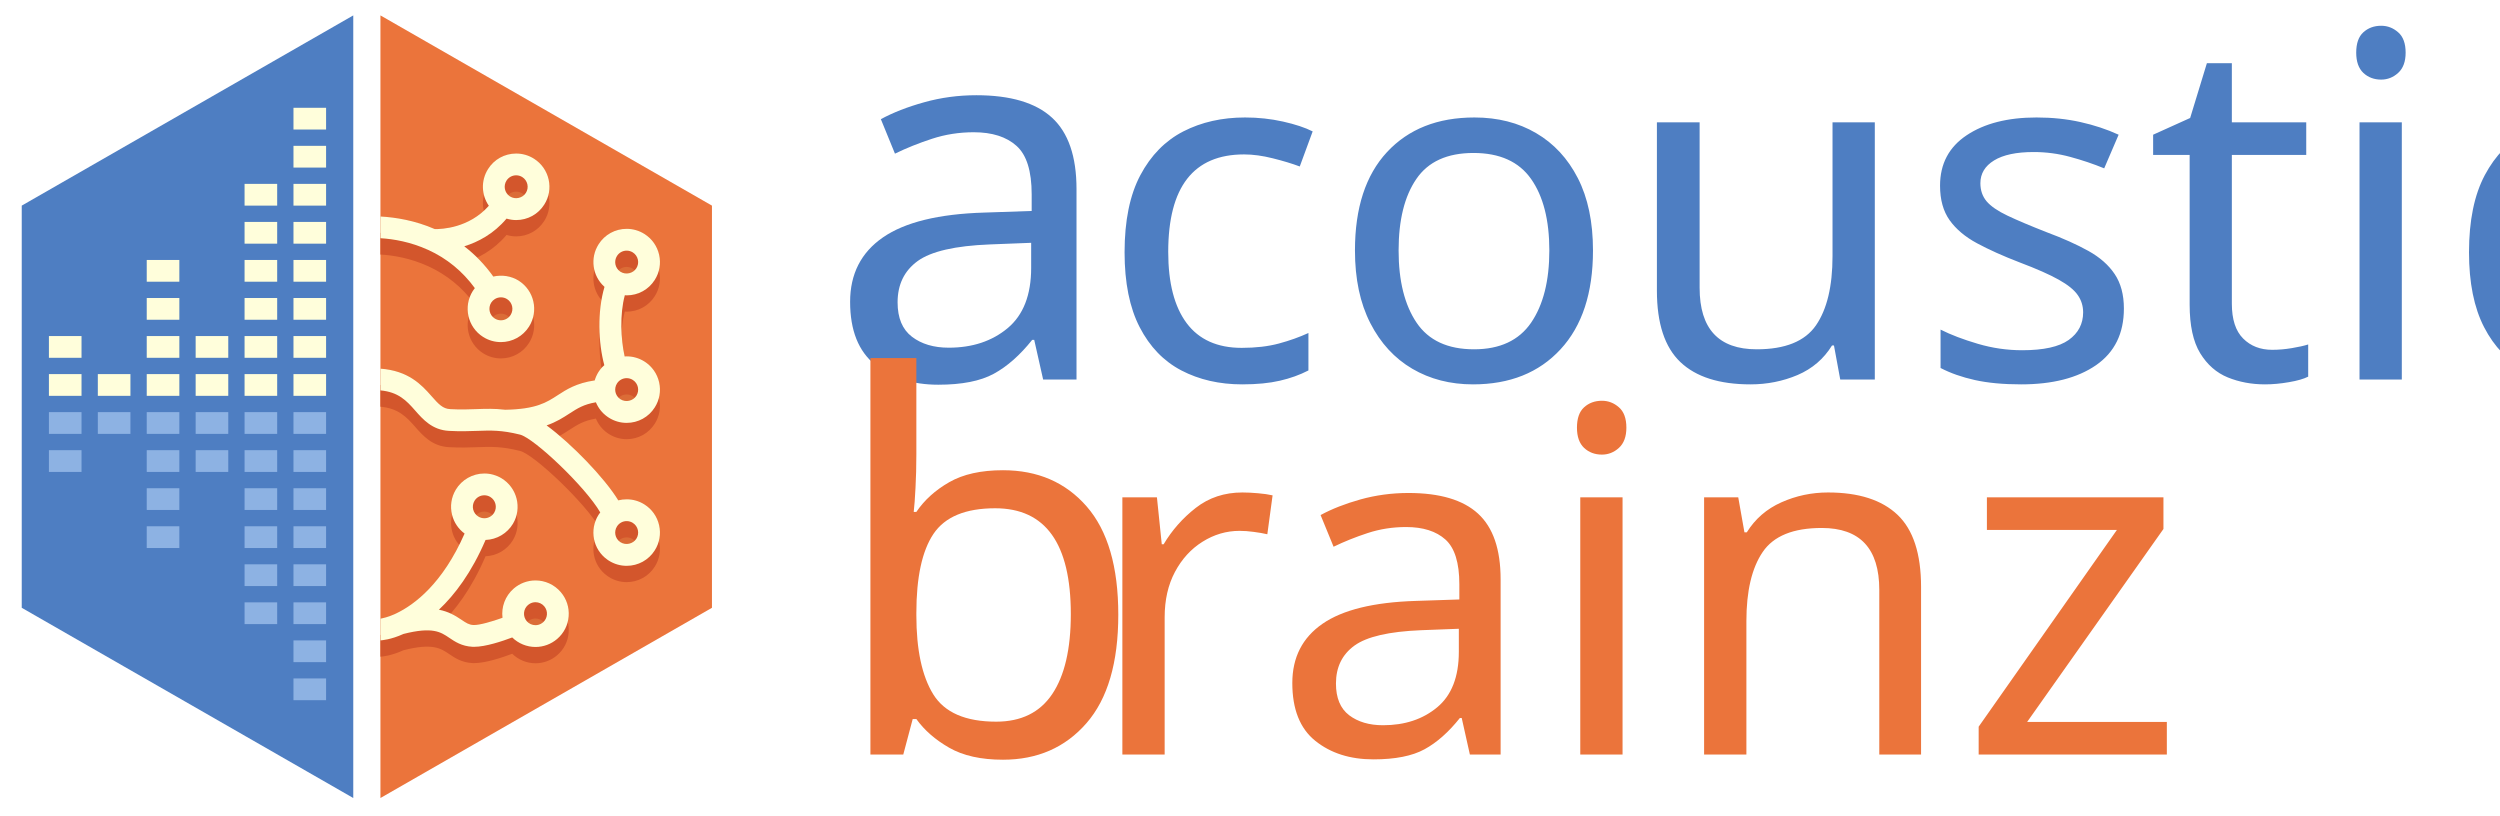
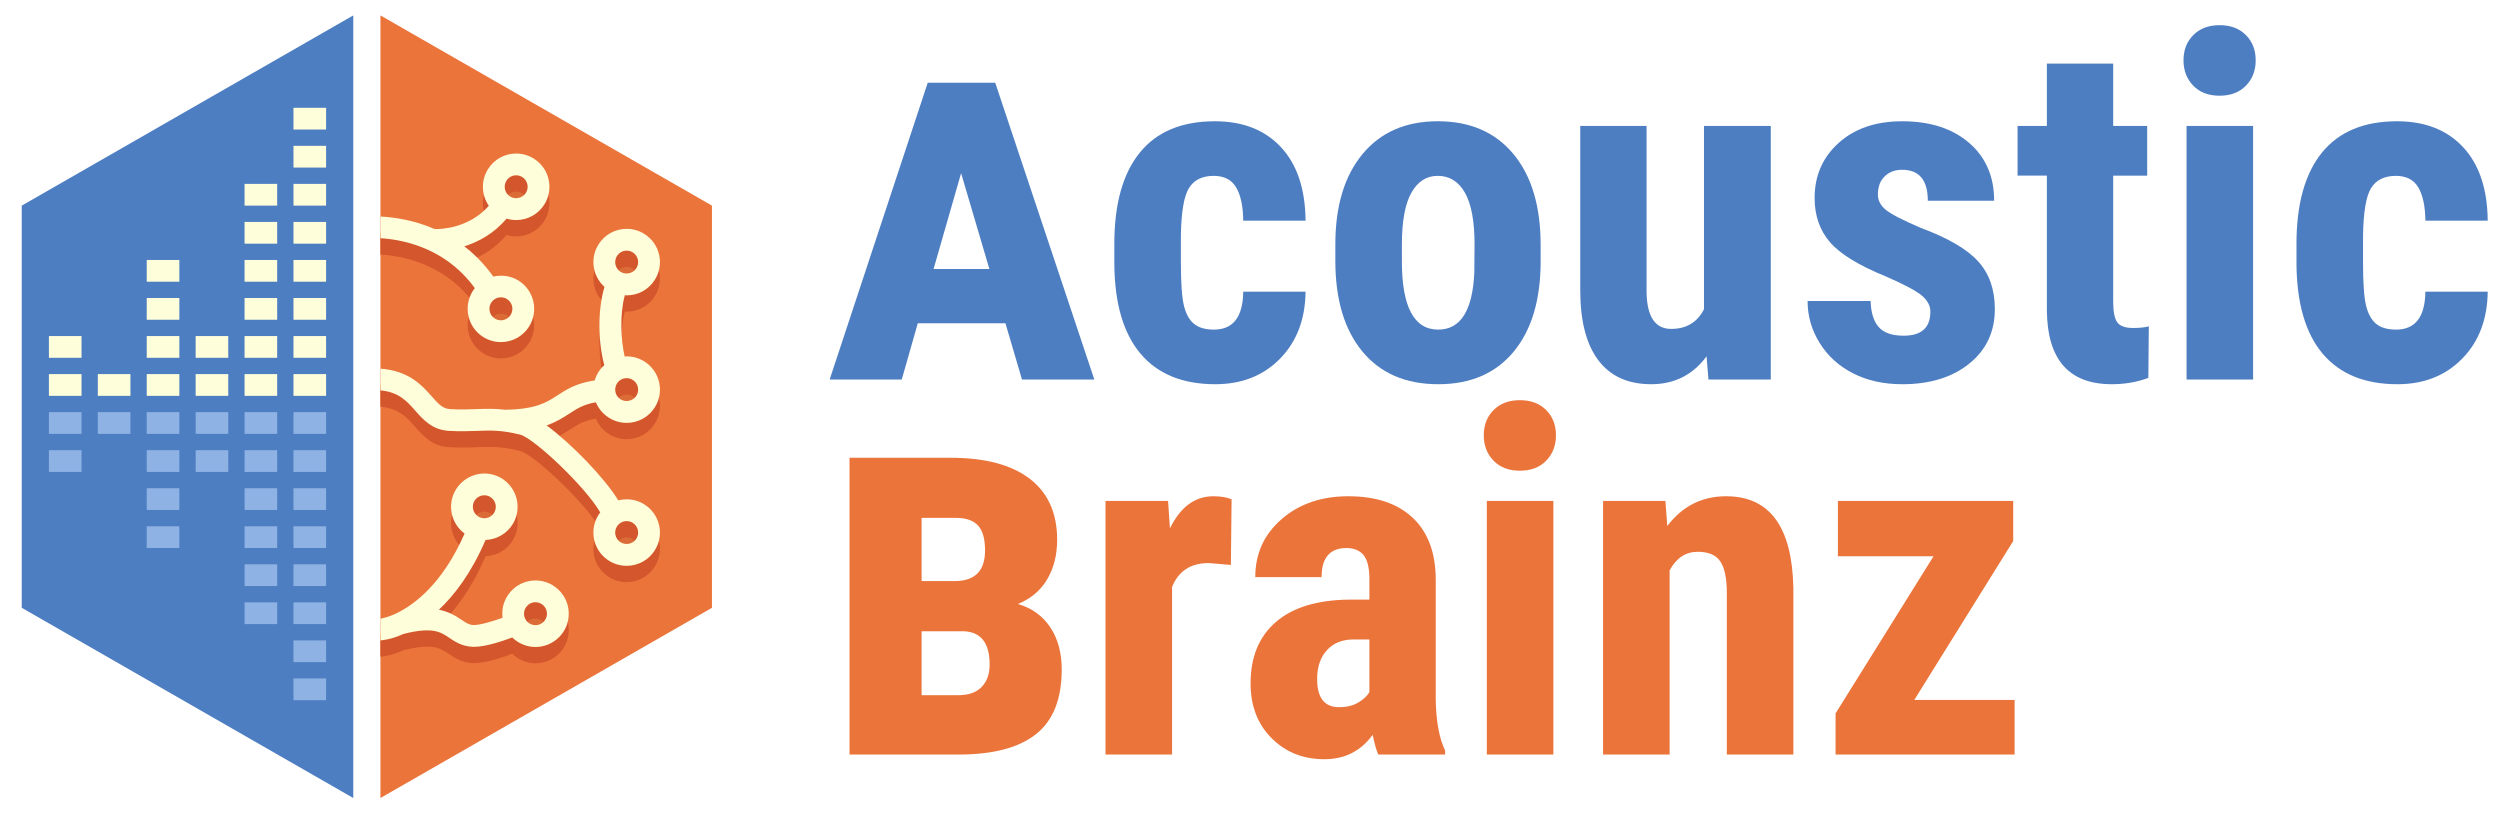
<svg xmlns="http://www.w3.org/2000/svg" version="1.1" id="Layer_1" x="0px" y="0px" width="460px" height="150px" viewBox="0 0 460 150" enable-background="new 0 0 460 150" xml:space="preserve">
  <g>
</g>
  <g>
-     <text transform="matrix(1 0 0 1 152 69.834)">
-       <tspan x="0" y="0" fill="#4E7EC2" font-family="'RobotoCondensed-Bold'" font-size="95.997">a</tspan>
-       <tspan x="50.061" y="0" fill="#4E7EC2" font-family="'RobotoCondensed-Bold'" font-size="88.317">coustic</tspan>
-       <tspan x="0" y="69" fill="#EB743B" font-family="'RobotoCondensed-Bold'" font-size="95.997">b</tspan>
-       <tspan x="47.014" y="69" fill="#EB743B" font-family="'RobotoCondensed-Bold'" font-size="88.317">rainz</tspan>
-     </text>
+     <g>
+       <path fill="#4E7EC2" d="M184.999,59.475h-16.125l-2.953,10.359h-13.265l18.046-54.607h12.422l18.233,54.607h-13.312    L184.999,59.475z M171.78,49.491h10.266l-5.203-17.625L171.78,49.491z" />
+       <path fill="#4E7EC2" d="M223.363,60.648c3.536,0,5.333-2.328,5.391-6.985h11.471c-0.058,5.088-1.624,9.2-4.7,12.333    c-3.076,3.134-7.044,4.7-11.902,4.7c-6.009,0-10.594-1.868-13.756-5.605c-3.163-3.737-4.772-9.243-4.83-16.517v-3.709    c0-7.331,1.56-12.922,4.679-16.774s7.726-5.779,13.821-5.779c5.146,0,9.199,1.589,12.161,4.766c2.96,3.177,4.47,7.684,4.527,13.52    h-11.471c-0.029-2.645-0.46-4.678-1.294-6.102c-0.834-1.423-2.214-2.136-4.14-2.136c-2.128,0-3.651,0.76-4.571,2.278    s-1.408,4.462-1.466,8.83v4.772c0,3.818,0.187,6.486,0.561,8.005c0.373,1.519,0.992,2.632,1.854,3.341    S221.782,60.648,223.363,60.648z" />
+       <path fill="#4E7EC2" d="M245.701,44.995c0-7.072,1.667-12.621,5.002-16.646c3.335-4.025,7.949-6.038,13.843-6.038    c5.951,0,10.594,2.013,13.93,6.038c3.334,4.024,5.002,9.602,5.002,16.731v2.976c0,7.102-1.653,12.65-4.959,16.646    c-3.307,3.996-7.935,5.994-13.886,5.994c-5.98,0-10.63-2.005-13.951-6.016c-3.32-4.011-4.98-9.58-4.98-16.71V44.995z     M257.948,48.066c0,8.389,2.228,12.582,6.685,12.582c4.11,0,6.324-3.499,6.641-10.5l0.043-5.163c0-4.28-0.59-7.455-1.768-9.523    c-1.18-2.068-2.847-3.103-5.003-3.103c-2.069,0-3.687,1.034-4.851,3.103c-1.165,2.068-1.747,5.243-1.747,9.523V48.066z" />
+       <path fill="#4E7EC2" d="M314.009,65.564c-2.53,3.422-5.923,5.132-10.178,5.132c-4.284,0-7.532-1.473-9.746-4.42    c-2.214-2.946-3.32-7.237-3.32-12.872V23.175h12.204v30.531c0.058,4.543,1.566,6.813,4.528,6.813c2.788,0,4.801-1.208,6.037-3.623    V23.175h12.29v46.659h-11.471L314.009,65.564z" />
+       <path fill="#4E7EC2" d="M355.191,57.328c0-1.035-0.496-1.99-1.487-2.867c-0.992-0.877-3.199-2.063-6.62-3.559    c-5.031-2.04-8.488-4.153-10.371-6.339c-1.883-2.185-2.824-4.901-2.824-8.15c0-4.082,1.473-7.453,4.42-10.112    c2.946-2.659,6.85-3.989,11.708-3.989c5.117,0,9.214,1.323,12.29,3.968c3.076,2.646,4.614,6.195,4.614,10.651h-12.204    c0-3.795-1.581-5.692-4.743-5.692c-1.294,0-2.357,0.403-3.191,1.208s-1.25,1.926-1.25,3.363c0,1.035,0.459,1.948,1.38,2.738    c0.92,0.791,3.09,1.919,6.512,3.385c4.973,1.841,8.487,3.889,10.543,6.146s3.084,5.183,3.084,8.775    c0,4.169-1.567,7.519-4.7,10.048c-3.135,2.53-7.245,3.795-12.334,3.795c-3.421,0-6.44-0.668-9.056-2.005    c-2.616-1.337-4.665-3.198-6.146-5.585c-1.48-2.386-2.221-4.959-2.221-7.719h11.601c0.057,2.128,0.553,3.724,1.487,4.787    s2.465,1.595,4.593,1.595C353.553,61.77,355.191,60.289,355.191,57.328z" />
+       <path fill="#4E7EC2" d="M388.827,11.703v11.472h6.253v9.142h-6.253V55.51c0,1.843,0.252,3.109,0.755,3.801    s1.474,1.036,2.911,1.036c1.179,0,2.142-0.101,2.89-0.302l-0.087,9.487c-2.069,0.776-4.313,1.164-6.728,1.164    c-7.877,0-11.858-4.519-11.944-13.556V32.316h-5.391v-9.142h5.391V11.703H388.827z" />
+       <path fill="#4E7EC2" d="M401.765,11.1c0-1.897,0.604-3.449,1.812-4.657c1.207-1.207,2.817-1.812,4.83-1.812    c2.012,0,3.622,0.604,4.829,1.812c1.208,1.208,1.812,2.76,1.812,4.657c0,1.869-0.597,3.422-1.789,4.657    c-1.193,1.236-2.811,1.854-4.852,1.854c-2.042,0-3.659-0.618-4.852-1.854C402.361,14.521,401.765,12.969,401.765,11.1z     M414.572,69.834h-12.247V23.175h12.247V69.834z" />
+       <path fill="#4E7EC2" d="M440.878,60.648c3.536,0,5.333-2.328,5.391-6.985h11.471c-0.058,5.088-1.624,9.2-4.7,12.333    c-3.076,3.134-7.044,4.7-11.902,4.7c-6.009,0-10.594-1.868-13.756-5.605c-3.163-3.737-4.772-9.243-4.83-16.517v-3.709    c0-7.331,1.56-12.922,4.679-16.774s7.726-5.779,13.821-5.779c5.146,0,9.199,1.589,12.161,4.766c2.96,3.177,4.47,7.684,4.527,13.52    h-11.471c-0.029-2.645-0.46-4.678-1.294-6.102c-0.834-1.423-2.214-2.136-4.14-2.136c-2.128,0-3.651,0.76-4.571,2.278    s-1.408,4.462-1.466,8.83v4.772c0,3.818,0.187,6.486,0.561,8.005c0.373,1.519,0.992,2.632,1.854,3.341    S439.297,60.648,440.878,60.648z" />
+       <path fill="#EB743B" d="M156.313,138.834V84.227h18.562c6.375,0,11.242,1.289,14.602,3.867c3.358,2.578,5.038,6.32,5.038,11.226    c0,2.782-0.609,5.203-1.827,7.266c-1.219,2.063-3.017,3.579-5.391,4.547c2.562,0.75,4.547,2.18,5.953,4.289    c1.405,2.109,2.108,4.695,2.108,7.758c0,5.437-1.578,9.405-4.733,11.905c-3.157,2.501-7.906,3.75-14.25,3.75H156.313z     M169.577,106.913h6.375c3.531-0.094,5.297-1.969,5.297-5.625c0-2.156-0.438-3.694-1.313-4.616    c-0.875-0.922-2.219-1.383-4.031-1.383h-6.328V106.913z M169.577,116.147v11.765h6.797c1.844,0,3.258-0.501,4.242-1.506    c0.984-1.003,1.477-2.384,1.477-4.142c0-3.952-1.594-5.991-4.781-6.117H169.577z" />
+       <path fill="#EB743B" d="M226.483,103.947l-4.054-0.345c-3.335,0-5.592,1.466-6.771,4.398v30.833h-12.247V92.175h11.514    l0.346,5.045c1.926-3.938,4.585-5.908,7.978-5.908c1.38,0,2.501,0.188,3.363,0.561L226.483,103.947z" />
+       <path fill="#EB743B" d="M253.608,138.834c-0.346-0.719-0.69-1.926-1.035-3.622c-2.186,2.99-5.146,4.484-8.884,4.484    c-3.91,0-7.151-1.294-9.724-3.881c-2.573-2.588-3.86-5.937-3.86-10.048c0-4.887,1.56-8.668,4.68-11.342    c3.118-2.674,7.611-4.038,13.476-4.097h3.709v-3.752c0-2.098-0.36-3.579-1.078-4.441c-0.719-0.862-1.769-1.294-3.148-1.294    c-3.048,0-4.571,1.783-4.571,5.348h-12.203c0-4.313,1.617-7.87,4.851-10.673c3.234-2.803,7.324-4.205,12.269-4.205    c5.117,0,9.078,1.33,11.881,3.989s4.205,6.462,4.205,11.406v21.95c0.057,4.025,0.632,7.173,1.725,9.443v0.733H253.608z     M246.406,130.123c1.352,0,2.501-0.272,3.45-0.819c0.948-0.546,1.652-1.192,2.113-1.94v-9.703h-2.933    c-2.07,0-3.702,0.662-4.895,1.983c-1.193,1.323-1.79,3.091-1.79,5.305C242.353,128.398,243.704,130.123,246.406,130.123z" />
+       <path fill="#EB743B" d="M273.014,80.1c0-1.897,0.604-3.449,1.812-4.657c1.207-1.207,2.817-1.812,4.83-1.812    c2.012,0,3.622,0.604,4.829,1.812c1.208,1.208,1.812,2.76,1.812,4.657c0,1.869-0.597,3.422-1.789,4.657    c-1.193,1.236-2.811,1.854-4.852,1.854c-2.042,0-3.659-0.618-4.852-1.854C273.61,83.521,273.014,81.969,273.014,80.1z     M285.821,138.834h-12.247V92.175h12.247V138.834z" />
+       <path fill="#EB743B" d="M306.435,92.175l0.346,4.614c2.76-3.651,6.367-5.478,10.823-5.478c8.021,0,12.146,5.621,12.377,16.861    v30.661h-12.247v-29.755c0-2.645-0.396-4.564-1.186-5.757c-0.792-1.193-2.178-1.79-4.162-1.79c-2.214,0-3.938,1.136-5.175,3.406    v33.896h-12.247V92.175H306.435z" />
+       <path fill="#EB743B" d="M352.232,128.786h18.457v10.048h-32.946v-7.568l18.025-28.914h-17.595V92.175h32.257v7.374    L352.232,128.786z" />
+     </g>
    <g>
      <g>
        <polygon fill="#EB743B" points="70,2.834 70,146.834 131,111.834 131,37.834    " />
        <polygon fill="#4E7EC2" points="65,2.834 4,37.834 4,111.834 65,146.834    " />
        <g>
          <g opacity="0.07">
            <path d="M87.302,94.567c0.386-0.645,1.066-1.03,1.819-1.03c0.378,0,0.752,0.104,1.078,0.297c1,0.601,1.331,1.899,0.735,2.898       c-0.385,0.646-1.064,1.032-1.817,1.032c-0.379,0-0.755-0.104-1.084-0.301c-0.483-0.288-0.826-0.748-0.964-1.294       C86.931,95.621,87.014,95.053,87.302,94.567z M99.904,116.93c-0.49,0.421-1.018,0.509-1.373,0.509       c-0.621,0-1.207-0.269-1.608-0.734c-0.758-0.885-0.654-2.222,0.231-2.981c0.492-0.423,1.018-0.512,1.373-0.512       c0.617,0,1.201,0.269,1.605,0.74c0.368,0.43,0.547,0.976,0.504,1.538S100.335,116.562,99.904,116.93z" />
            <path d="M79.001,48.444c0.07,0.019,0.142,0.034,0.212,0.046C79.141,48.479,79.07,48.463,79.001,48.444z" />
            <path d="M90.38,58.091c0.169-0.267,0.395-0.49,0.673-0.661c0.335-0.207,0.722-0.316,1.121-0.316c0.4,0,0.79,0.112,1.122,0.321       c0.987,0.627,1.283,1.936,0.66,2.919c-0.392,0.618-1.063,0.988-1.795,0.988c-0.397,0-0.785-0.113-1.124-0.327       C90.053,60.391,89.759,59.078,90.38,58.091z M96.759,37.903c-0.6,0.951-1.938,1.271-2.912,0.653l-0.096-0.063       c-0.914-0.647-1.161-1.897-0.558-2.851c0.386-0.613,1.053-0.98,1.784-0.98c0.397,0,0.787,0.113,1.124,0.326       c0.479,0.304,0.813,0.775,0.937,1.33C97.16,36.865,97.063,37.426,96.759,37.903z" />
            <path d="M113.525,49.502c0.388-0.614,1.054-0.98,1.783-0.98c0.399,0,0.79,0.113,1.125,0.325c0.48,0.304,0.813,0.775,0.937,1.33       c0.122,0.546,0.024,1.106-0.279,1.584c-0.598,0.951-1.938,1.272-2.912,0.653l-0.094-0.063       C113.168,51.705,112.923,50.455,113.525,49.502z M113.525,72.965c0.388-0.614,1.054-0.98,1.783-0.98       c0.399,0,0.79,0.112,1.125,0.326c0.48,0.304,0.813,0.774,0.937,1.329c0.122,0.546,0.024,1.107-0.279,1.585       c-0.598,0.95-1.938,1.271-2.912,0.652l-0.094-0.063C113.168,75.168,112.923,73.918,113.525,72.965z M113.525,99.268       c0.388-0.613,1.054-0.979,1.783-0.979c0.399,0,0.79,0.112,1.125,0.325c0.48,0.304,0.813,0.775,0.937,1.33       c0.122,0.547,0.024,1.106-0.279,1.584c-0.598,0.951-1.938,1.271-2.912,0.653l-0.094-0.063       C113.168,101.471,112.923,100.222,113.525,99.268z" />
            <path d="M103.176,108.938c-1.165-1.36-2.858-2.139-4.648-2.139c-1.459,0-2.875,0.525-3.983,1.477       c-1.612,1.383-2.326,3.429-2.087,5.397c-1.948,0.7-4.258,1.365-5.328,1.332c-0.821-0.044-1.302-0.346-2.224-0.972       c-1.172-0.795-2.418-1.512-4.148-1.847c2.936-2.761,6.009-6.83,8.584-12.834c2.061-0.076,3.976-1.193,5.038-2.972       c1.725-2.896,0.773-6.659-2.124-8.394c-0.949-0.565-2.032-0.864-3.134-0.864c-2.146,0-4.161,1.144-5.261,2.986       c-0.838,1.405-1.079,3.05-0.678,4.636c0.351,1.393,1.16,2.59,2.302,3.429c-4.053,9.218-9.219,13.081-12.565,14.685       c-0.128,0.045-0.248,0.101-0.36,0.168c-1.187,0.531-2.05,0.704-2.559,0.808v4c0.275-0.03,1.885-0.118,4.247-1.192       c5.348-1.357,6.839-0.354,8.407,0.709c1.021,0.692,2.291,1.554,4.263,1.656c0.1,0.005,0.204,0.008,0.309,0.008       c2.109,0,5.172-1.022,7.021-1.723c1.144,1.116,2.676,1.75,4.285,1.75l0,0c1.461,0,2.876-0.524,3.983-1.476       c1.24-1.062,1.993-2.546,2.118-4.176C104.758,111.759,104.24,110.176,103.176,108.938z M87.302,92.162       c0.386-0.645,1.066-1.03,1.819-1.03c0.378,0,0.752,0.104,1.078,0.297c1,0.601,1.331,1.899,0.735,2.898       c-0.385,0.646-1.064,1.032-1.817,1.032c-0.379,0-0.755-0.104-1.084-0.301c-0.483-0.288-0.826-0.748-0.964-1.294       C86.931,93.216,87.014,92.647,87.302,92.162z M99.904,114.524c-0.49,0.421-1.018,0.509-1.373,0.509       c-0.621,0-1.207-0.269-1.608-0.734c-0.758-0.885-0.654-2.222,0.231-2.981c0.492-0.423,1.018-0.512,1.373-0.512       c0.617,0,1.201,0.269,1.605,0.74c0.368,0.43,0.547,0.976,0.504,1.538S100.335,114.156,99.904,114.524z" />
            <path d="M79.001,46.039c0.07,0.019,0.142,0.034,0.212,0.046C79.141,46.073,79.07,46.058,79.001,46.039z" />
            <path d="M100.95,33.038c-0.357-1.599-1.317-2.964-2.708-3.844c-0.98-0.617-2.109-0.944-3.265-0.944       c-2.117,0-4.053,1.066-5.174,2.85c-1.354,2.138-1.218,4.799,0.144,6.759c-3.646,4.124-8.706,4.313-9.942,4.293       c-3.692-1.604-7.234-2.164-10.005-2.317v3.996c2.441,0.144,5.553,0.686,8.748,2.136c0.005,0.002,0.01,0.002,0.015,0.005       c3.445,1.563,6.334,3.928,8.607,7.041c-0.136,0.173-0.265,0.352-0.382,0.538c-1.796,2.854-0.942,6.644,1.903,8.444       c0.98,0.622,2.111,0.951,3.27,0.951c2.113,0,4.051-1.065,5.183-2.852c1.806-2.851,0.951-6.642-1.908-8.453       c-1.384-0.871-3.092-1.113-4.667-0.755c-1.538-2.154-3.323-4.017-5.345-5.566c2.517-0.778,5.401-2.269,7.78-5.096       c0.572,0.172,1.166,0.267,1.77,0.267c2.116,0,4.051-1.068,5.172-2.849C101.021,36.267,101.307,34.633,100.95,33.038z        M90.38,55.686c0.169-0.267,0.395-0.49,0.673-0.661c0.335-0.207,0.722-0.316,1.121-0.316c0.4,0,0.79,0.112,1.122,0.321       c0.987,0.627,1.283,1.936,0.66,2.919c-0.392,0.618-1.063,0.988-1.795,0.988c-0.397,0-0.785-0.113-1.124-0.327       C90.053,57.985,89.759,56.673,90.38,55.686z M96.759,35.498c-0.6,0.951-1.938,1.271-2.912,0.653l-0.096-0.063       c-0.914-0.647-1.161-1.897-0.558-2.851c0.386-0.613,1.053-0.98,1.784-0.98c0.397,0,0.787,0.113,1.124,0.326       c0.479,0.304,0.813,0.775,0.937,1.33C97.16,34.46,97.063,35.021,96.759,35.498z" />
            <path d="M109.646,74.021c0.425,1.035,1.136,1.962,2.109,2.649c0.072,0.052,0.151,0.105,0.283,0.191       c0.981,0.621,2.11,0.949,3.268,0.949c2.116,0,4.052-1.068,5.173-2.849c0.875-1.375,1.16-3.01,0.805-4.604       c-0.358-1.598-1.318-2.964-2.709-3.844c-0.98-0.617-2.109-0.944-3.266-0.944c-0.125,0-0.25,0.008-0.375,0.018       c-0.71-3.157-0.919-7.769,0.035-11.265c0.112,0.011,0.225,0.024,0.337,0.024c2.116,0,4.052-1.067,5.173-2.849       c0.875-1.375,1.16-3.009,0.805-4.604c-0.358-1.599-1.318-2.964-2.709-3.844c-0.98-0.617-2.109-0.944-3.266-0.944       c-2.114,0-4.051,1.066-5.173,2.85c-1.604,2.532-1.12,5.804,1.024,7.765c0.021,0.02,0.048,0.037,0.071,0.059       c-1.349,4.518-1.146,10.324-0.036,14.417c-0.144,0.132-0.294,0.254-0.426,0.399c-0.229,0.255-0.445,0.526-0.634,0.824       c-0.318,0.502-0.551,1.033-0.71,1.578c-3.371,0.488-5.198,1.671-6.824,2.729c-2.035,1.324-3.961,2.572-9.636,2.665       c-1.964-0.23-3.553-0.177-5.29-0.116c-1.431,0.052-2.91,0.106-4.849,0.003c-1.335-0.071-2.104-0.882-3.458-2.424       c-1.803-2.055-4.219-4.648-9.369-5.022v4c3.295,0.3,4.796,1.888,6.356,3.667c1.487,1.694,3.175,3.615,6.256,3.782       c2.118,0.114,3.76,0.052,5.208,0.001c2.491-0.092,4.453-0.161,7.855,0.684c2.607,0.643,12.099,9.673,14.773,14.322       c-0.108,0.142-0.219,0.282-0.313,0.434c-1.743,2.755-1.026,6.385,1.619,8.251c0.072,0.052,0.151,0.104,0.283,0.191       c0.981,0.621,2.11,0.948,3.268,0.948c2.116,0,4.052-1.068,5.173-2.849c0.875-1.374,1.16-3.009,0.805-4.603       c-0.358-1.6-1.318-2.965-2.709-3.845c-0.98-0.617-2.109-0.944-3.266-0.944c-0.528,0-1.047,0.067-1.543,0.195       c-2.561-4.187-8.652-10.455-13.189-13.792c1.813-0.628,3.05-1.435,4.212-2.188C106.216,75.159,107.402,74.398,109.646,74.021z        M113.525,47.097c0.388-0.614,1.054-0.98,1.783-0.98c0.399,0,0.79,0.113,1.125,0.325c0.48,0.304,0.813,0.775,0.937,1.33       c0.122,0.546,0.024,1.106-0.279,1.584c-0.598,0.951-1.938,1.272-2.912,0.653l-0.094-0.063       C113.168,49.3,112.923,48.05,113.525,47.097z M113.525,70.56c0.388-0.614,1.054-0.98,1.783-0.98       c0.399,0,0.79,0.112,1.125,0.326c0.48,0.304,0.813,0.774,0.937,1.329c0.122,0.546,0.024,1.107-0.279,1.585       c-0.598,0.95-1.938,1.271-2.912,0.652l-0.094-0.063C113.168,72.763,112.923,71.513,113.525,70.56z M113.525,96.862       c0.388-0.613,1.054-0.979,1.783-0.979c0.399,0,0.79,0.112,1.125,0.325c0.48,0.304,0.813,0.775,0.937,1.33       c0.122,0.547,0.024,1.106-0.279,1.584c-0.598,0.951-1.938,1.271-2.912,0.653l-0.094-0.063       C113.168,99.065,112.923,97.816,113.525,96.862z" />
          </g>
          <g>
            <g>
              <path fill="#D3562C" d="M103.176,111.938c-1.165-1.36-2.858-2.139-4.648-2.139c-1.459,0-2.875,0.525-3.983,1.477        c-1.612,1.383-2.326,3.429-2.087,5.397c-1.948,0.7-4.258,1.365-5.328,1.332c-0.821-0.044-1.302-0.346-2.224-0.972        c-1.172-0.795-2.418-1.512-4.148-1.847c2.936-2.761,6.009-6.83,8.584-12.834c2.061-0.076,3.976-1.193,5.038-2.972        c1.725-2.896,0.773-6.659-2.124-8.394c-0.949-0.565-2.032-0.864-3.134-0.864c-2.146,0-4.161,1.144-5.261,2.986        c-0.838,1.405-1.079,3.05-0.678,4.636c0.351,1.393,1.16,2.59,2.302,3.429c-4.053,9.218-9.219,13.081-12.565,14.685        c-0.128,0.045-0.248,0.101-0.36,0.168c-1.187,0.531-2.05,0.704-2.559,0.808v4c0.275-0.03,1.885-0.118,4.247-1.192        c5.348-1.357,6.839-0.354,8.407,0.709c1.021,0.692,2.291,1.554,4.263,1.656c0.1,0.005,0.204,0.008,0.309,0.008        c2.109,0,5.172-1.022,7.021-1.723c1.144,1.116,2.676,1.75,4.285,1.75l0,0c1.461,0,2.876-0.524,3.983-1.476        c1.24-1.062,1.993-2.546,2.118-4.176C104.758,114.759,104.24,113.176,103.176,111.938z M87.302,95.162        c0.386-0.645,1.066-1.03,1.819-1.03c0.378,0,0.752,0.104,1.078,0.297c1,0.601,1.331,1.899,0.735,2.898        c-0.385,0.646-1.064,1.032-1.817,1.032c-0.379,0-0.755-0.104-1.084-0.301c-0.483-0.288-0.826-0.748-0.964-1.294        C86.931,96.216,87.014,95.647,87.302,95.162z M99.904,117.524c-0.49,0.421-1.018,0.509-1.373,0.509        c-0.621,0-1.207-0.269-1.608-0.734c-0.758-0.885-0.654-2.222,0.231-2.981c0.492-0.423,1.018-0.512,1.373-0.512        c0.617,0,1.201,0.269,1.605,0.74c0.368,0.43,0.547,0.976,0.504,1.538S100.335,117.156,99.904,117.524z" />
              <path d="M79.001,48.444c0.07,0.019,0.142,0.034,0.212,0.046C79.141,48.479,79.07,48.463,79.001,48.444z" />
              <path fill="#D3562C" d="M100.95,36.042c-0.357-1.599-1.317-2.964-2.708-3.844c-0.98-0.617-2.109-0.944-3.265-0.944        c-2.117,0-4.053,1.066-5.174,2.85c-1.354,2.138-1.218,4.799,0.144,6.759c-3.646,4.124-8.706,4.313-9.942,4.293        c-3.692-1.604-7.234-2.164-10.005-2.317v3.996c2.441,0.144,5.553,0.686,8.748,2.136c0.005,0.002,0.01,0.002,0.015,0.005        c3.445,1.563,6.334,3.928,8.607,7.041c-0.136,0.173-0.265,0.352-0.382,0.538c-1.796,2.854-0.942,6.644,1.903,8.444        c0.98,0.622,2.111,0.951,3.27,0.951c2.113,0,4.051-1.065,5.183-2.852c1.806-2.851,0.951-6.642-1.908-8.453        c-1.384-0.871-3.092-1.113-4.667-0.755c-1.538-2.154-3.323-4.017-5.345-5.566c2.517-0.778,5.401-2.269,7.78-5.096        c0.572,0.172,1.166,0.267,1.77,0.267c2.116,0,4.051-1.068,5.172-2.849C101.021,39.271,101.307,37.637,100.95,36.042z         M90.38,58.689c0.169-0.267,0.395-0.49,0.673-0.661c0.335-0.207,0.722-0.316,1.121-0.316c0.4,0,0.79,0.112,1.122,0.321        c0.987,0.627,1.283,1.936,0.66,2.919c-0.392,0.618-1.063,0.988-1.795,0.988c-0.397,0-0.785-0.113-1.124-0.327        C90.053,60.989,89.759,59.677,90.38,58.689z M96.759,38.502c-0.6,0.951-1.938,1.271-2.912,0.653l-0.096-0.063        c-0.914-0.647-1.161-1.897-0.558-2.851c0.386-0.613,1.053-0.98,1.784-0.98c0.397,0,0.787,0.113,1.124,0.326        c0.479,0.304,0.813,0.775,0.937,1.33C97.16,37.464,97.063,38.024,96.759,38.502z" />
              <path fill="#D3562C" d="M109.646,77.021c0.425,1.035,1.136,1.962,2.109,2.649c0.072,0.052,0.151,0.105,0.283,0.191        c0.981,0.621,2.11,0.949,3.268,0.949c2.116,0,4.052-1.068,5.173-2.849c0.875-1.375,1.16-3.01,0.805-4.604        c-0.358-1.598-1.318-2.964-2.709-3.844c-0.98-0.617-2.109-0.944-3.266-0.944c-0.125,0-0.25,0.008-0.375,0.018        c-0.71-3.157-0.919-7.769,0.035-11.265c0.112,0.011,0.225,0.024,0.337,0.024c2.116,0,4.052-1.067,5.173-2.849        c0.875-1.375,1.16-3.009,0.805-4.604c-0.358-1.599-1.318-2.964-2.709-3.844c-0.98-0.617-2.109-0.944-3.266-0.944        c-2.114,0-4.051,1.066-5.173,2.85c-1.604,2.532-1.12,5.804,1.024,7.765c0.021,0.02,0.048,0.037,0.071,0.059        c-1.349,4.518-1.146,10.324-0.036,14.417c-0.144,0.132-0.294,0.254-0.426,0.399c-0.229,0.255-0.445,0.526-0.634,0.824        c-0.318,0.502-0.551,1.033-0.71,1.578c-3.371,0.488-5.198,1.671-6.824,2.729c-2.035,1.324-3.961,2.572-9.636,2.665        c-1.964-0.23-3.553-0.177-5.29-0.116c-1.431,0.052-2.91,0.106-4.849,0.003c-1.335-0.071-2.104-0.882-3.458-2.424        c-1.803-2.055-4.219-4.648-9.369-5.022v4c3.295,0.3,4.796,1.888,6.356,3.667c1.487,1.694,3.175,3.615,6.256,3.782        c2.118,0.114,3.76,0.052,5.208,0.001c2.491-0.092,4.453-0.161,7.855,0.684c2.607,0.643,12.099,9.673,14.773,14.322        c-0.108,0.142-0.219,0.282-0.313,0.434c-1.743,2.755-1.026,6.385,1.619,8.251c0.072,0.052,0.151,0.104,0.283,0.191        c0.981,0.621,2.11,0.948,3.268,0.948c2.116,0,4.052-1.068,5.173-2.849c0.875-1.374,1.16-3.009,0.805-4.603        c-0.358-1.6-1.318-2.965-2.709-3.845c-0.98-0.617-2.109-0.944-3.266-0.944c-0.528,0-1.047,0.067-1.543,0.195        c-2.561-4.187-8.652-10.455-13.189-13.792c1.813-0.628,3.05-1.435,4.212-2.188C106.216,78.159,107.402,77.398,109.646,77.021z         M113.525,50.097c0.388-0.614,1.054-0.98,1.783-0.98c0.399,0,0.79,0.113,1.125,0.325c0.48,0.304,0.813,0.775,0.937,1.33        c0.122,0.546,0.024,1.106-0.279,1.584c-0.598,0.951-1.938,1.272-2.912,0.653l-0.094-0.063        C113.168,52.3,112.923,51.05,113.525,50.097z M113.525,73.56c0.388-0.614,1.054-0.98,1.783-0.98        c0.399,0,0.79,0.112,1.125,0.326c0.48,0.304,0.813,0.774,0.937,1.329c0.122,0.546,0.024,1.107-0.279,1.585        c-0.598,0.95-1.938,1.271-2.912,0.652l-0.094-0.063C113.168,75.763,112.923,74.513,113.525,73.56z M113.525,99.862        c0.388-0.613,1.054-0.979,1.783-0.979c0.399,0,0.79,0.112,1.125,0.325c0.48,0.304,0.813,0.775,0.937,1.33        c0.122,0.547,0.024,1.106-0.279,1.584c-0.598,0.951-1.938,1.271-2.912,0.653l-0.094-0.063        C113.168,102.065,112.923,100.816,113.525,99.862z" />
            </g>
            <g>
              <path fill="#FFFEDB" d="M103.176,108.938c-1.165-1.36-2.858-2.139-4.648-2.139c-1.459,0-2.875,0.525-3.983,1.477        c-1.612,1.383-2.326,3.429-2.087,5.397c-1.948,0.7-4.258,1.365-5.328,1.332c-0.821-0.044-1.302-0.346-2.224-0.972        c-1.172-0.795-2.418-1.512-4.148-1.847c2.936-2.761,6.009-6.83,8.584-12.834c2.061-0.076,3.976-1.193,5.038-2.972        c1.725-2.896,0.773-6.659-2.124-8.394c-0.949-0.565-2.032-0.864-3.134-0.864c-2.146,0-4.161,1.144-5.261,2.986        c-0.838,1.405-1.079,3.05-0.678,4.636c0.351,1.393,1.16,2.59,2.302,3.429c-4.053,9.218-9.219,13.081-12.565,14.685        c-0.128,0.045-0.248,0.101-0.36,0.168c-1.187,0.531-2.05,0.704-2.559,0.808v4c0.275-0.03,1.885-0.118,4.247-1.192        c5.348-1.357,6.839-0.354,8.407,0.709c1.021,0.692,2.291,1.554,4.263,1.656c0.1,0.005,0.204,0.008,0.309,0.008        c2.109,0,5.172-1.022,7.021-1.723c1.144,1.116,2.676,1.75,4.285,1.75l0,0c1.461,0,2.876-0.524,3.983-1.476        c1.24-1.062,1.993-2.546,2.118-4.176C104.758,111.759,104.24,110.176,103.176,108.938z M87.302,92.162        c0.386-0.645,1.066-1.03,1.819-1.03c0.378,0,0.752,0.104,1.078,0.297c1,0.601,1.331,1.899,0.735,2.898        c-0.385,0.646-1.064,1.032-1.817,1.032c-0.379,0-0.755-0.104-1.084-0.301c-0.483-0.288-0.826-0.748-0.964-1.294        C86.931,93.216,87.014,92.647,87.302,92.162z M99.904,114.524c-0.49,0.421-1.018,0.509-1.373,0.509        c-0.621,0-1.207-0.269-1.608-0.734c-0.758-0.885-0.654-2.222,0.231-2.981c0.492-0.423,1.018-0.512,1.373-0.512        c0.617,0,1.201,0.269,1.605,0.74c0.368,0.43,0.547,0.976,0.504,1.538S100.335,114.156,99.904,114.524z" />
              <path fill="#FFFEDB" d="M79.001,46.039c0.07,0.019,0.142,0.034,0.212,0.046C79.141,46.073,79.07,46.058,79.001,46.039z" />
              <path fill="#FFFEDB" d="M100.95,33.038c-0.357-1.599-1.317-2.964-2.708-3.844c-0.98-0.617-2.109-0.944-3.265-0.944        c-2.117,0-4.053,1.066-5.174,2.85c-1.354,2.138-1.218,4.799,0.144,6.759c-3.646,4.124-8.706,4.313-9.942,4.293        c-3.692-1.604-7.234-2.164-10.005-2.317v3.996c2.441,0.144,5.553,0.686,8.748,2.136c0.005,0.002,0.01,0.002,0.015,0.005        c3.445,1.563,6.334,3.928,8.607,7.041c-0.136,0.173-0.265,0.352-0.382,0.538c-1.796,2.854-0.942,6.644,1.903,8.444        c0.98,0.622,2.111,0.951,3.27,0.951c2.113,0,4.051-1.065,5.183-2.852c1.806-2.851,0.951-6.642-1.908-8.453        c-1.384-0.871-3.092-1.113-4.667-0.755c-1.538-2.154-3.323-4.017-5.345-5.566c2.517-0.778,5.401-2.269,7.78-5.096        c0.572,0.172,1.166,0.267,1.77,0.267c2.116,0,4.051-1.068,5.172-2.849C101.021,36.267,101.307,34.633,100.95,33.038z         M90.38,55.686c0.169-0.267,0.395-0.49,0.673-0.661c0.335-0.207,0.722-0.316,1.121-0.316c0.4,0,0.79,0.112,1.122,0.321        c0.987,0.627,1.283,1.936,0.66,2.919c-0.392,0.618-1.063,0.988-1.795,0.988c-0.397,0-0.785-0.113-1.124-0.327        C90.053,57.985,89.759,56.673,90.38,55.686z M96.759,35.498c-0.6,0.951-1.938,1.271-2.912,0.653l-0.096-0.063        c-0.914-0.647-1.161-1.897-0.558-2.851c0.386-0.613,1.053-0.98,1.784-0.98c0.397,0,0.787,0.113,1.124,0.326        c0.479,0.304,0.813,0.775,0.937,1.33C97.16,34.46,97.063,35.021,96.759,35.498z" />
              <path fill="#FFFEDB" d="M109.646,74.021c0.425,1.035,1.136,1.962,2.109,2.649c0.072,0.052,0.151,0.105,0.283,0.191        c0.981,0.621,2.11,0.949,3.268,0.949c2.116,0,4.052-1.068,5.173-2.849c0.875-1.375,1.16-3.01,0.805-4.604        c-0.358-1.598-1.318-2.964-2.709-3.844c-0.98-0.617-2.109-0.944-3.266-0.944c-0.125,0-0.25,0.008-0.375,0.018        c-0.71-3.157-0.919-7.769,0.035-11.265c0.112,0.011,0.225,0.024,0.337,0.024c2.116,0,4.052-1.067,5.173-2.849        c0.875-1.375,1.16-3.009,0.805-4.604c-0.358-1.599-1.318-2.964-2.709-3.844c-0.98-0.617-2.109-0.944-3.266-0.944        c-2.114,0-4.051,1.066-5.173,2.85c-1.604,2.532-1.12,5.804,1.024,7.765c0.021,0.02,0.048,0.037,0.071,0.059        c-1.349,4.518-1.146,10.324-0.036,14.417c-0.144,0.132-0.294,0.254-0.426,0.399c-0.229,0.255-0.445,0.526-0.634,0.824        c-0.318,0.502-0.551,1.033-0.71,1.578c-3.371,0.488-5.198,1.671-6.824,2.729c-2.035,1.324-3.961,2.572-9.636,2.665        c-1.964-0.23-3.553-0.177-5.29-0.116c-1.431,0.052-2.91,0.106-4.849,0.003c-1.335-0.071-2.104-0.882-3.458-2.424        c-1.803-2.055-4.219-4.648-9.369-5.022v4c3.295,0.3,4.796,1.888,6.356,3.667c1.487,1.694,3.175,3.615,6.256,3.782        c2.118,0.114,3.76,0.052,5.208,0.001c2.491-0.092,4.453-0.161,7.855,0.684c2.607,0.643,12.099,9.673,14.773,14.322        c-0.108,0.142-0.219,0.282-0.313,0.434c-1.743,2.755-1.026,6.385,1.619,8.251c0.072,0.052,0.151,0.104,0.283,0.191        c0.981,0.621,2.11,0.948,3.268,0.948c2.116,0,4.052-1.068,5.173-2.849c0.875-1.374,1.16-3.009,0.805-4.603        c-0.358-1.6-1.318-2.965-2.709-3.845c-0.98-0.617-2.109-0.944-3.266-0.944c-0.528,0-1.047,0.067-1.543,0.195        c-2.561-4.187-8.652-10.455-13.189-13.792c1.813-0.628,3.05-1.435,4.212-2.188C106.216,75.159,107.402,74.398,109.646,74.021z         M113.525,47.097c0.388-0.614,1.054-0.98,1.783-0.98c0.399,0,0.79,0.113,1.125,0.325c0.48,0.304,0.813,0.775,0.937,1.33        c0.122,0.546,0.024,1.106-0.279,1.584c-0.598,0.951-1.938,1.272-2.912,0.653l-0.094-0.063        C113.168,49.3,112.923,48.05,113.525,47.097z M113.525,70.56c0.388-0.614,1.054-0.98,1.783-0.98        c0.399,0,0.79,0.112,1.125,0.326c0.48,0.304,0.813,0.774,0.937,1.329c0.122,0.546,0.024,1.107-0.279,1.585        c-0.598,0.95-1.938,1.271-2.912,0.652l-0.094-0.063C113.168,72.763,112.923,71.513,113.525,70.56z M113.525,96.862        c0.388-0.613,1.054-0.979,1.783-0.979c0.399,0,0.79,0.112,1.125,0.325c0.48,0.304,0.813,0.775,0.937,1.33        c0.122,0.547,0.024,1.106-0.279,1.584c-0.598,0.951-1.938,1.271-2.912,0.653l-0.094-0.063        C113.168,99.065,112.923,97.816,113.525,96.862z" />
            </g>
          </g>
        </g>
      </g>
      <g>
        <rect x="54" y="19.834" fill="#FFFEDB" width="6" height="4" />
        <rect x="54" y="26.834" fill="#FFFEDB" width="6" height="4" />
        <rect x="54" y="33.834" fill="#FFFEDB" width="6" height="4" />
        <rect x="54" y="40.834" fill="#FFFEDB" width="6" height="4" />
        <rect x="54" y="47.834" fill="#FFFEDB" width="6" height="4" />
        <rect x="54" y="54.834" fill="#FFFEDB" width="6" height="4" />
        <rect x="54" y="61.834" fill="#FFFEDB" width="6" height="4" />
        <rect x="54" y="68.834" fill="#FFFEDB" width="6" height="4" />
        <rect x="54" y="75.834" fill="#8DB2E3" width="6" height="4" />
        <rect x="54" y="82.834" fill="#8DB2E3" width="6" height="4" />
        <rect x="54" y="89.834" fill="#8DB2E3" width="6" height="4" />
        <rect x="54" y="96.834" fill="#8DB2E3" width="6" height="4" />
        <rect x="54" y="103.834" fill="#8DB2E3" width="6" height="4" />
        <rect x="54" y="110.834" fill="#8DB2E3" width="6" height="4" />
        <rect x="54" y="117.834" fill="#8DB2E3" width="6" height="4" />
        <rect x="54" y="124.834" fill="#8DB2E3" width="6" height="4" />
        <rect x="45" y="33.834" fill="#FFFEDB" width="6" height="4" />
        <rect x="45" y="40.834" fill="#FFFEDB" width="6" height="4" />
        <rect x="45" y="47.834" fill="#FFFEDB" width="6" height="4" />
        <rect x="45" y="54.834" fill="#FFFEDB" width="6" height="4" />
        <rect x="45" y="61.834" fill="#FFFEDB" width="6" height="4" />
        <rect x="45" y="68.834" fill="#FFFEDB" width="6" height="4" />
        <rect x="45" y="75.834" fill="#8DB2E3" width="6" height="4" />
        <rect x="45" y="82.834" fill="#8DB2E3" width="6" height="4" />
        <rect x="45" y="89.834" fill="#8DB2E3" width="6" height="4" />
        <rect x="45" y="96.834" fill="#8DB2E3" width="6" height="4" />
        <rect x="45" y="103.834" fill="#8DB2E3" width="6" height="4" />
        <rect x="45" y="110.834" fill="#8DB2E3" width="6" height="4" />
        <rect x="36" y="61.834" fill="#FFFEDB" width="6" height="4" />
        <rect x="36" y="68.834" fill="#FFFEDB" width="6" height="4" />
        <rect x="36" y="75.834" fill="#8DB2E3" width="6" height="4" />
        <rect x="36" y="82.834" fill="#8DB2E3" width="6" height="4" />
        <rect x="27" y="47.834" fill="#FFFEDB" width="6" height="4" />
        <rect x="27" y="54.834" fill="#FFFEDB" width="6" height="4" />
        <rect x="27" y="61.834" fill="#FFFEDB" width="6" height="4" />
        <rect x="27" y="68.834" fill="#FFFEDB" width="6" height="4" />
        <rect x="27" y="75.834" fill="#8DB2E3" width="6" height="4" />
        <rect x="27" y="82.834" fill="#8DB2E3" width="6" height="4" />
        <rect x="27" y="89.834" fill="#8DB2E3" width="6" height="4" />
        <rect x="27" y="96.834" fill="#8DB2E3" width="6" height="4" />
        <rect x="18" y="68.834" fill="#FFFEDB" width="6" height="4" />
        <rect x="18" y="75.834" fill="#8DB2E3" width="6" height="4" />
        <rect x="9" y="61.834" fill="#FFFEDB" width="6" height="4" />
        <rect x="9" y="68.834" fill="#FFFEDB" width="6" height="4" />
        <rect x="9" y="75.834" fill="#8DB2E3" width="6" height="4" />
        <rect x="9" y="82.834" fill="#8DB2E3" width="6" height="4" />
      </g>
    </g>
  </g>
</svg>
